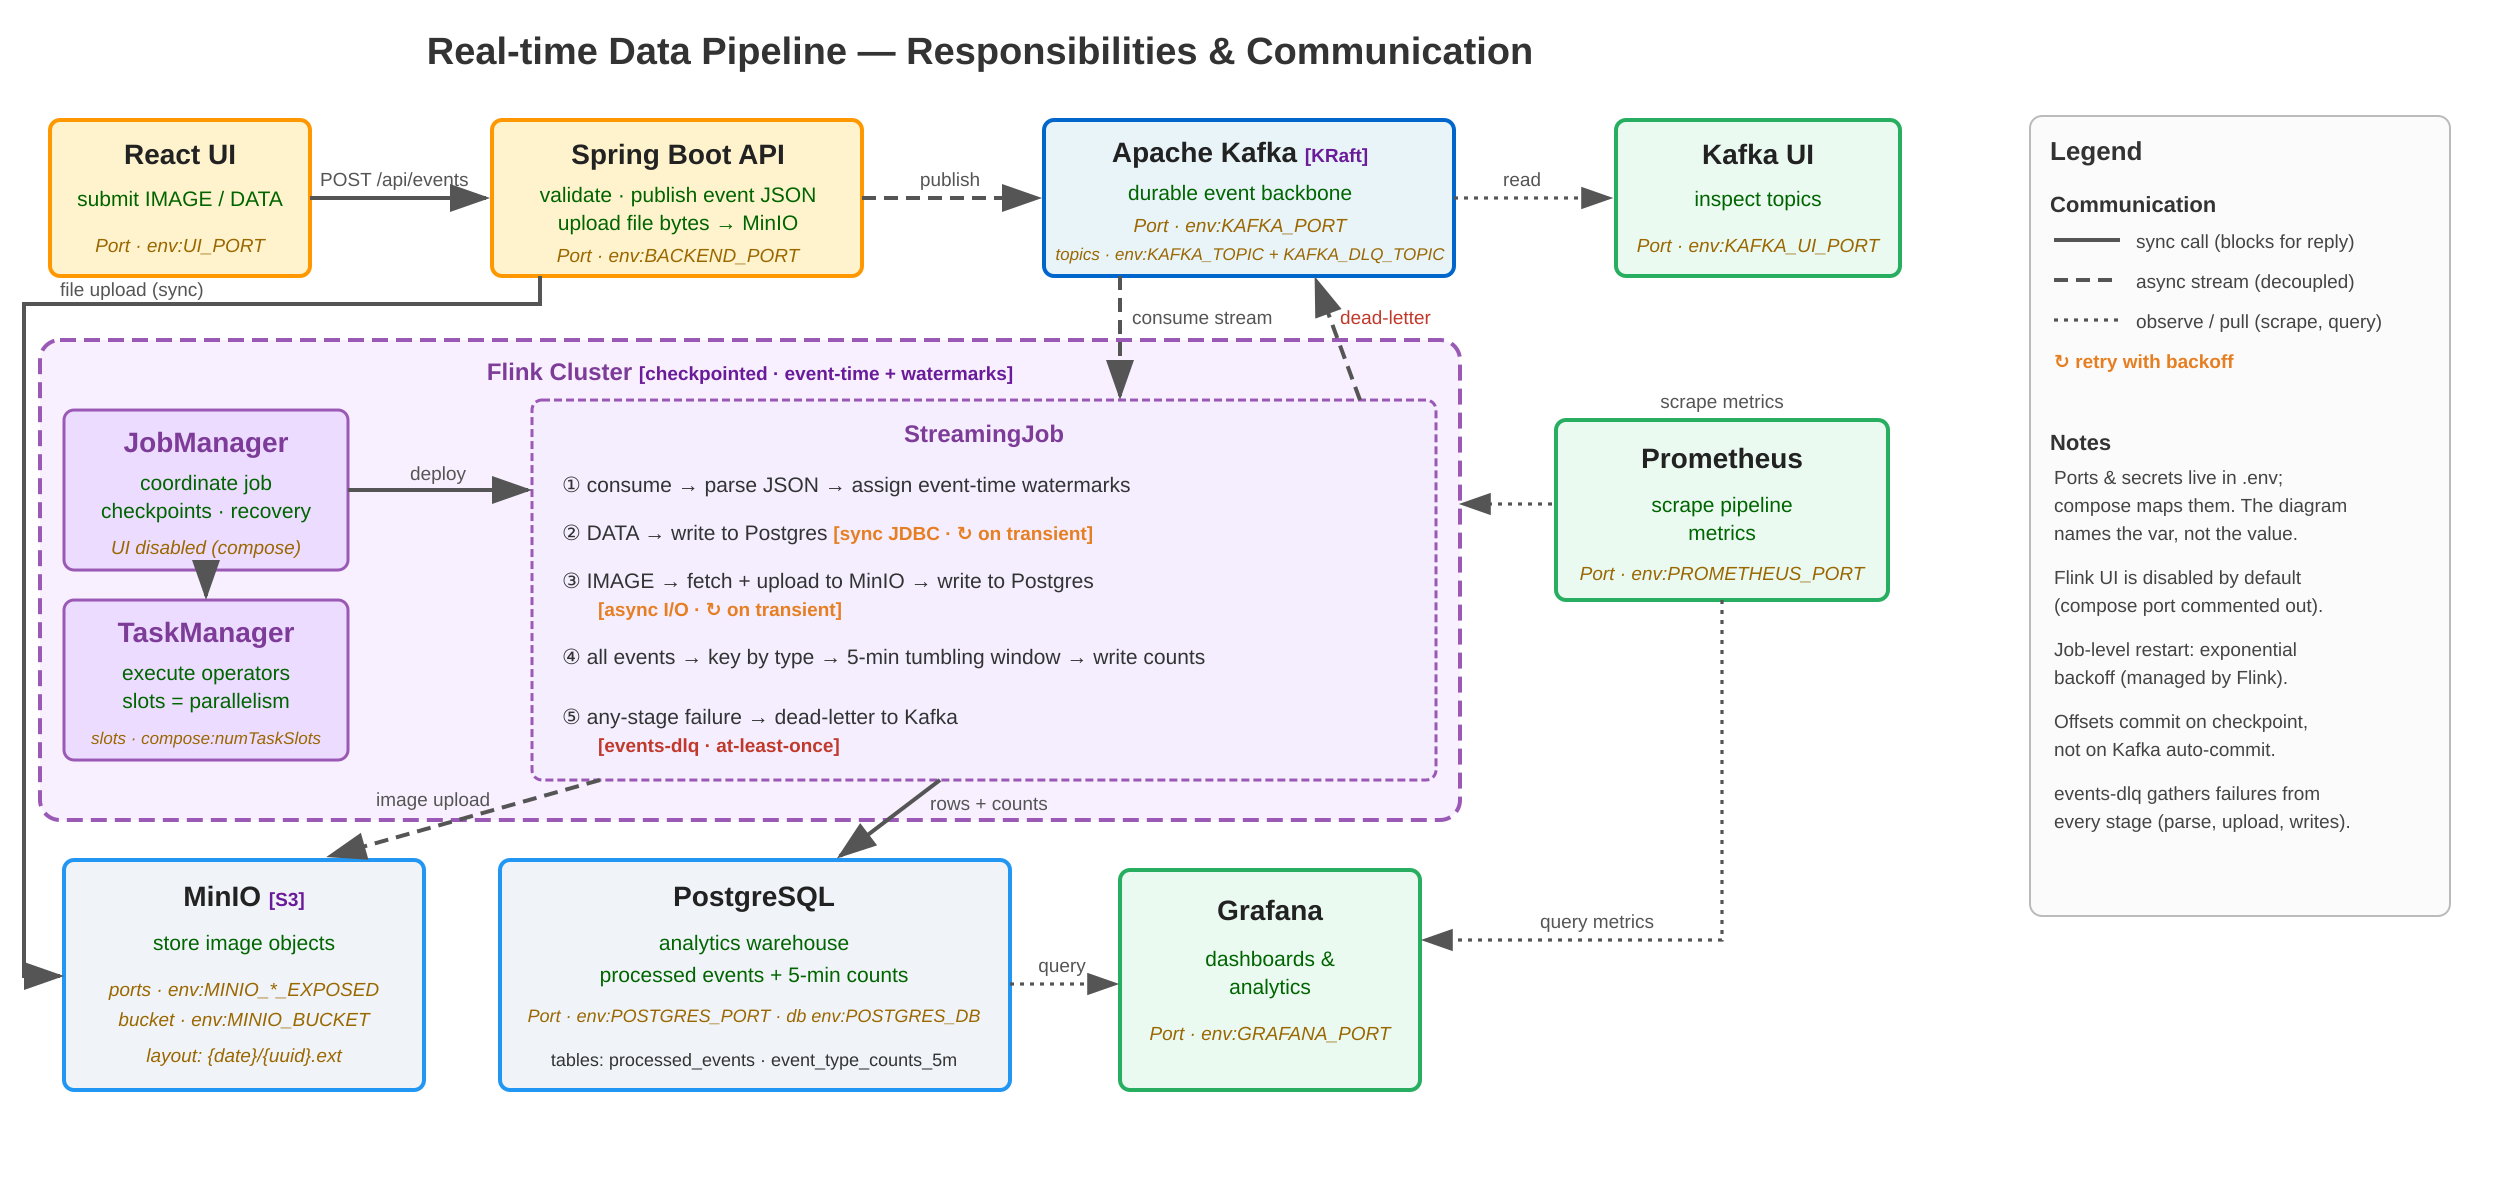
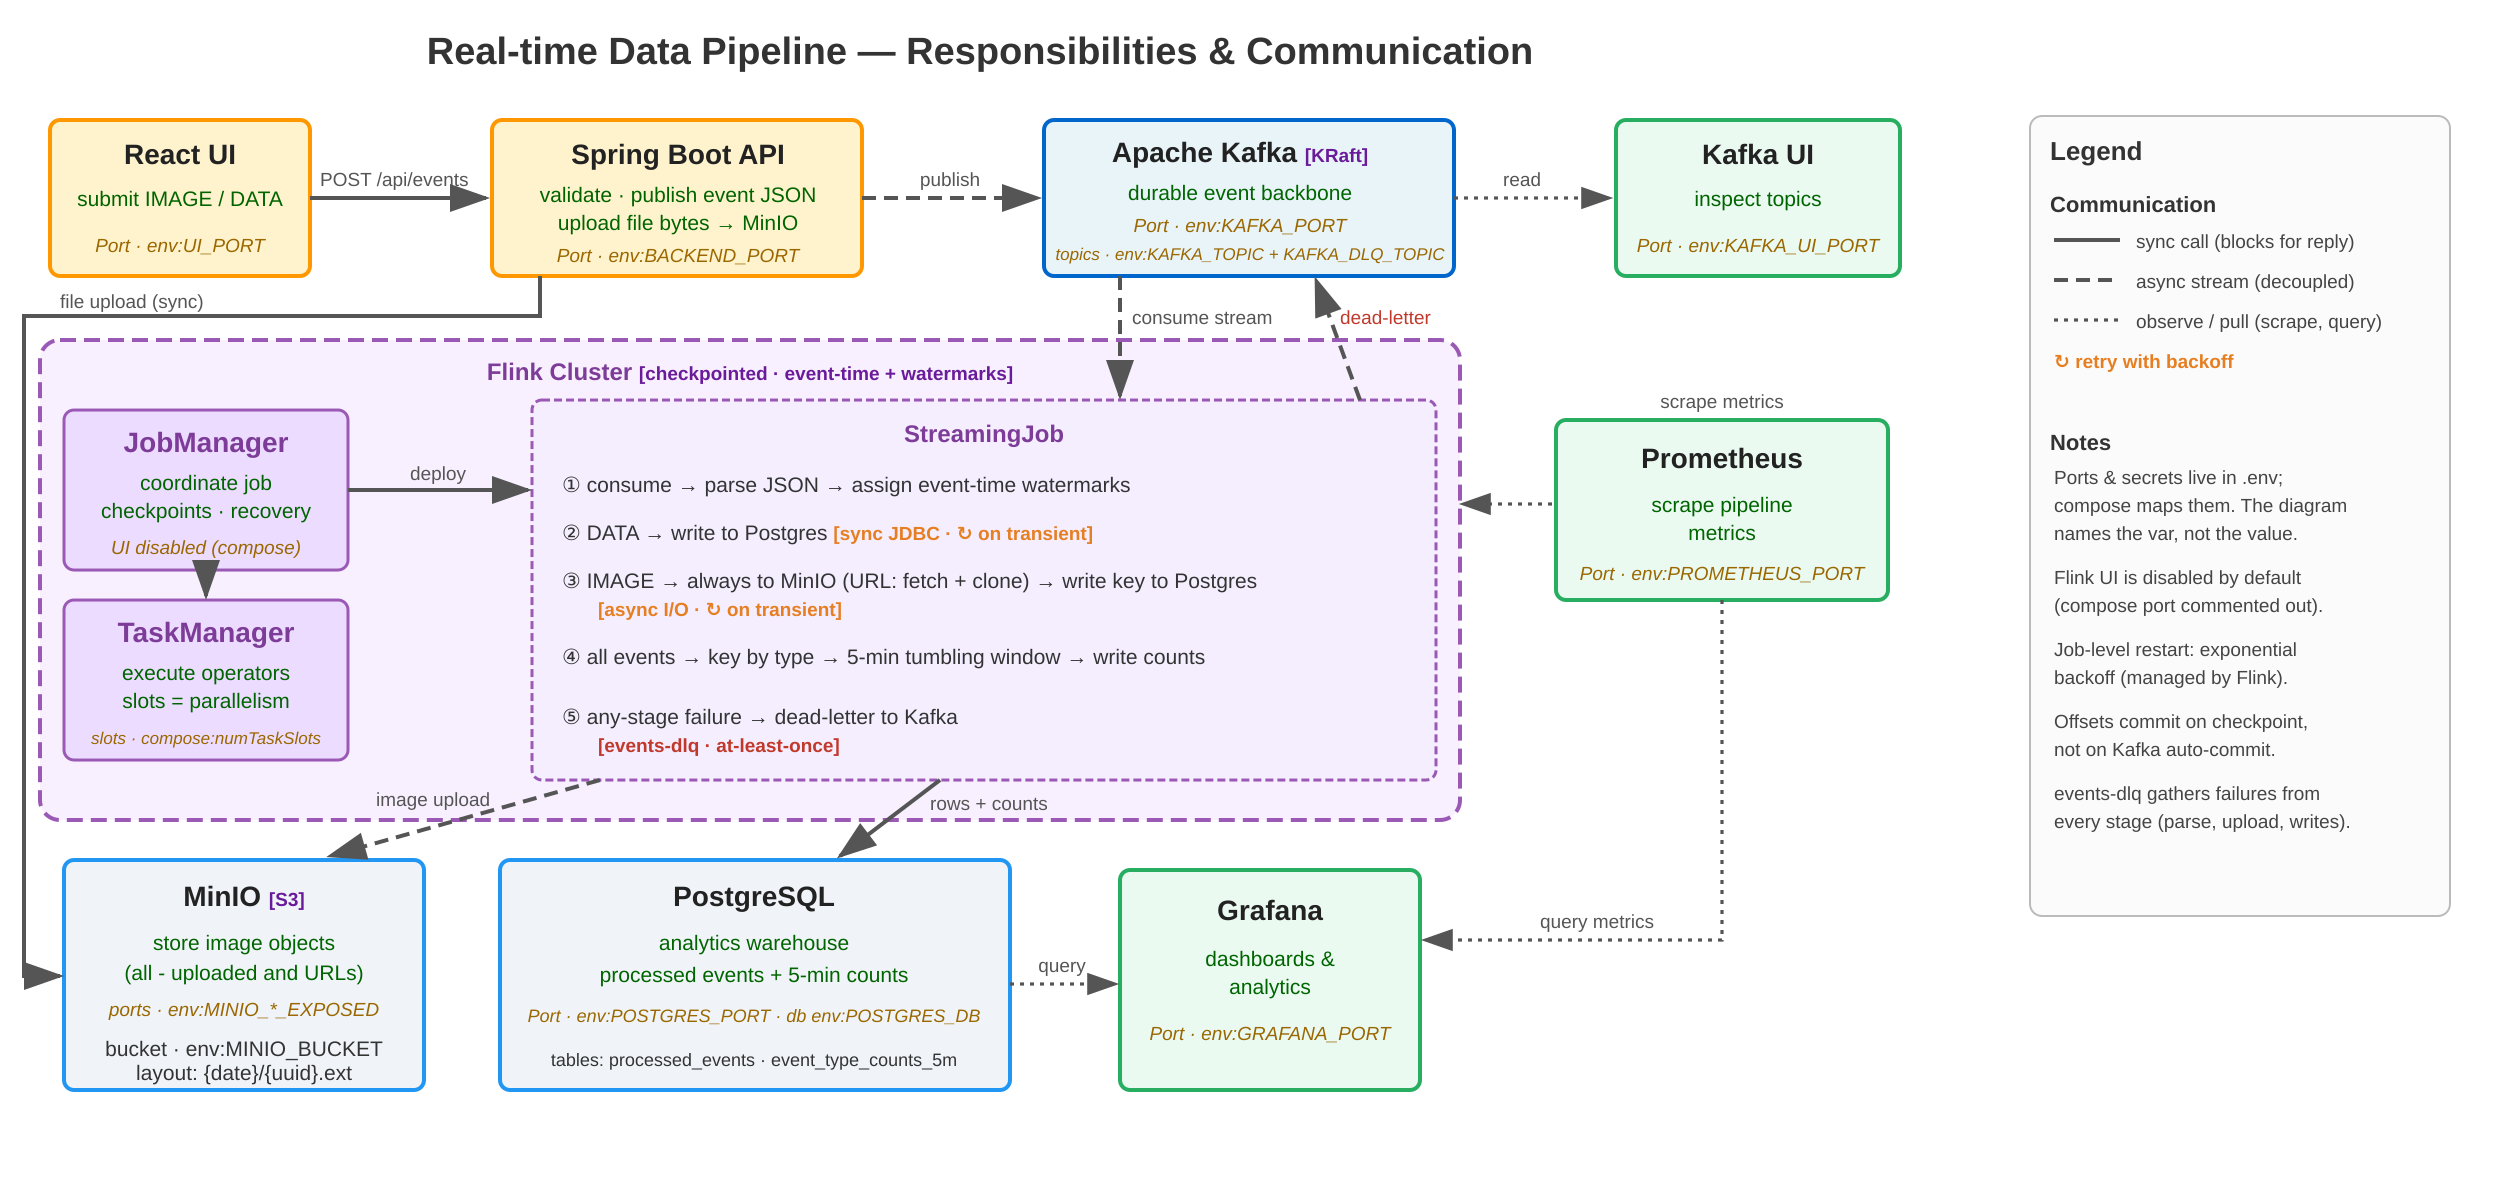
<svg xmlns="http://www.w3.org/2000/svg" viewBox="0 0 1250 600">
  <defs>
    <style>
      .ingestion   { fill: #fff3cd; stroke: #ff9800; stroke-width: 2; }
      .broker      { fill: #e8f4f8; stroke: #0066cc; stroke-width: 2; }
      .flink-region{ fill: #f8f0ff; stroke: #9b59b6; stroke-width: 2; stroke-dasharray: 8,4; }
      .flink-inner { fill: #ecdcff; stroke: #9b59b6; stroke-width: 1.5; }
      .stream-job  { fill: #f5eeff; stroke: #9b59b6; stroke-width: 1.5; stroke-dasharray: 4,2; }
      .sink        { fill: #f0f4f8; stroke: #2196f3; stroke-width: 2; }
      .observ      { fill: #eafaf1; stroke: #27ae60; stroke-width: 2; }
      .legend-box  { fill: #fbfbfb; stroke: #bbb; stroke-width: 1; }

      .big-title   { font-family: Arial, sans-serif; font-size: 19px; font-weight: bold; fill: #333; }
      .box-title   { font-family: Arial, sans-serif; font-size: 14px; font-weight: bold; fill: #222; }
      .resp        { font-family: Arial, sans-serif; font-size: 10.5px; fill: #006400; }
      .cfg         { font-family: Arial, sans-serif; font-size: 9.5px; fill: #9a6700; font-style: italic; }
      .mode        { font-family: Arial, sans-serif; font-size: 9.5px; fill: #6a1b9a; font-weight: bold; }
      .step        { font-family: Arial, sans-serif; font-size: 10.5px; fill: #333; }
      .retry       { font-family: Arial, sans-serif; font-size: 9.5px; fill: #e67e22; font-weight: bold; }
      .alabel      { font-family: Arial, sans-serif; font-size: 9.5px; fill: #555; }
      .region-label{ font-family: Arial, sans-serif; font-size: 12px; font-weight: bold; fill: #7d3c98; }
      .leg-h       { font-family: Arial, sans-serif; font-size: 11px; font-weight: bold; fill: #333; }
      .leg-t       { font-family: Arial, sans-serif; font-size: 9.5px; fill: #444; }

      .sync   { stroke: #555; stroke-width: 2; fill: none; }
      .async  { stroke: #555; stroke-width: 2; fill: none; stroke-dasharray: 7,4; }
      .observe{ stroke: #555; stroke-width: 1.6; fill: none; stroke-dasharray: 2,3; }
    </style>
    <marker id="ah" markerWidth="10" markerHeight="7" refX="9" refY="3.5" orient="auto">
      <polygon points="0 0,10 3.5,0 7" fill="#555" />
    </marker>
  </defs>
  <rect width="1250" height="600" fill="#ffffff" />
  <text x="490" y="32" class="big-title" text-anchor="middle">Real-time Data Pipeline — Responsibilities &amp; Communication</text>
  <rect x="25" y="60" width="130" height="78" class="ingestion" rx="5" />
  <text x="90" y="82" class="box-title" text-anchor="middle">React UI</text>
  <text x="90" y="103" class="resp" text-anchor="middle">submit IMAGE / DATA</text>
  <text x="90" y="126" class="cfg" text-anchor="middle">Port · env:UI_PORT</text>
  <rect x="246" y="60" width="185" height="78" class="ingestion" rx="5" />
  <text x="339" y="82" class="box-title" text-anchor="middle">Spring Boot API</text>
  <text x="339" y="101" class="resp" text-anchor="middle">validate · publish event JSON</text>
  <text x="339" y="115" class="resp" text-anchor="middle">upload file bytes → MinIO</text>
  <text x="339" y="131" class="cfg" text-anchor="middle">Port · env:BACKEND_PORT</text>
  <rect x="522" y="60" width="205" height="78" class="broker" rx="5" />
  <text x="620" y="81" class="box-title" text-anchor="middle">Apache Kafka <tspan class="mode">[KRaft]</tspan>
  </text>
  <text x="620" y="100" class="resp" text-anchor="middle">durable event backbone</text>
  <text x="620" y="116" class="cfg" text-anchor="middle">Port · env:KAFKA_PORT</text>
  <text x="625" y="130" class="cfg" text-anchor="middle" style="font-size: 8.5px;">topics · env:KAFKA_TOPIC + KAFKA_DLQ_TOPIC</text>
  <rect x="808" y="60" width="142" height="78" class="observ" rx="5" />
  <text x="879" y="82" class="box-title" text-anchor="middle">Kafka UI</text>
  <text x="879" y="103" class="resp" text-anchor="middle">inspect topics</text>
  <text x="879" y="126" class="cfg" text-anchor="middle">Port · env:KAFKA_UI_PORT</text>
  <rect x="20" y="170" width="710" height="240" class="flink-region" rx="10" />
  <text x="375" y="190" class="region-label" text-anchor="middle">Flink Cluster <tspan class="mode">[checkpointed · event-time + watermarks]</tspan>
  </text>
  <rect x="32" y="205" width="142" height="80" class="flink-inner" rx="5" />
  <text x="103" y="226" class="box-title" text-anchor="middle" style="fill: #7d3c98;">JobManager</text>
  <text x="103" y="245" class="resp" text-anchor="middle">coordinate job</text>
  <text x="103" y="259" class="resp" text-anchor="middle">checkpoints · recovery</text>
  <text x="103" y="277" class="cfg" text-anchor="middle">UI disabled (compose)</text>
  <rect x="32" y="300" width="142" height="80" class="flink-inner" rx="5" />
  <text x="103" y="321" class="box-title" text-anchor="middle" style="fill: #7d3c98;">TaskManager</text>
  <text x="103" y="340" class="resp" text-anchor="middle">execute operators</text>
  <text x="103" y="354" class="resp" text-anchor="middle">slots = parallelism</text>
  <text x="103" y="372" class="cfg" text-anchor="middle" style="font-size: 8.5px;">slots · compose:numTaskSlots</text>
  <rect x="266" y="200" width="452" height="190" class="stream-job" rx="5" />
  <text x="492" y="221" class="region-label" text-anchor="middle" style="font-size: 12px;">StreamingJob</text>
  <text x="281" y="246" class="step">① consume → parse JSON → assign event-time watermarks</text>
  <text x="281" y="270" class="step">② DATA → write to Postgres   <tspan class="retry">[sync JDBC · ↻ on transient]</tspan>
  </text>
-   <text x="281" y="294" class="step">③ IMAGE → fetch + upload to MinIO → write to Postgres</text>
+   <text x="281" y="294" class="step">③ IMAGE → always to MinIO (URL: fetch + clone) → write key to Postgres</text>
  <text x="299" y="308" class="retry">[async I/O · ↻ on transient]</text>
  <text x="281" y="332" class="step">④ all events → key by type → 5-min tumbling window → write counts</text>
  <text x="281" y="362" class="step">⑤ any-stage failure → dead-letter to Kafka</text>
  <text x="299" y="376" class="retry" style="fill: #c0392b;">[events-dlq · at-least-once]</text>
  <rect x="778" y="210" width="166" height="90" class="observ" rx="5" />
  <text x="861" y="234" class="box-title" text-anchor="middle">Prometheus</text>
  <text x="861" y="256" class="resp" text-anchor="middle">scrape pipeline</text>
  <text x="861" y="270" class="resp" text-anchor="middle">metrics</text>
  <text x="861" y="290" class="cfg" text-anchor="middle">Port · env:PROMETHEUS_PORT</text>
  <rect x="32" y="430" width="180" height="115" class="sink" rx="5" />
  <text x="122" y="453" class="box-title" text-anchor="middle">MinIO <tspan class="mode">[S3]</tspan>
  </text>
  <text x="122" y="475" class="resp" text-anchor="middle">store image objects</text>
-   <text x="122" y="498" class="cfg" text-anchor="middle">ports · env:MINIO_*_EXPOSED</text>
-   <text x="122" y="513" class="cfg" text-anchor="middle">bucket · env:MINIO_BUCKET</text>
-   <text x="122" y="531" class="cfg" text-anchor="middle">layout: {date}/{uuid}.ext</text>
+   <text x="122" y="490" class="resp" text-anchor="middle">(all - uploaded and URLs)</text>
+   <text x="122" y="508" class="cfg" text-anchor="middle">ports · env:MINIO_*_EXPOSED</text>
+   <text x="122" y="528" class="step" text-anchor="middle">bucket · env:MINIO_BUCKET</text>
+   <text x="122" y="540" class="step" text-anchor="middle">layout: {date}/{uuid}.ext</text>
  <rect x="250" y="430" width="255" height="115" class="sink" rx="5" />
  <text x="377" y="453" class="box-title" text-anchor="middle">PostgreSQL</text>
  <text x="377" y="475" class="resp" text-anchor="middle">analytics warehouse</text>
  <text x="377" y="491" class="resp" text-anchor="middle">processed events + 5-min counts</text>
  <text x="377" y="511" class="cfg" text-anchor="middle" style="font-size: 9px;">Port · env:POSTGRES_PORT · db env:POSTGRES_DB</text>
  <text x="377" y="533" class="step" text-anchor="middle" style="font-size: 9px;">tables: processed_events · event_type_counts_5m</text>
  <rect x="560" y="435" width="150" height="110" class="observ" rx="5" />
  <text x="635" y="460" class="box-title" text-anchor="middle">Grafana</text>
  <text x="635" y="483" class="resp" text-anchor="middle">dashboards &amp;</text>
  <text x="635" y="497" class="resp" text-anchor="middle">analytics</text>
  <text x="635" y="520" class="cfg" text-anchor="middle">Port · env:GRAFANA_PORT</text>
  <path d="M 155 99 L 243 99" class="sync" marker-end="url(#ah)" />
  <text x="160" y="93" class="alabel">POST /api/events</text>
  <path d="M 431 99 L 519 99" class="async" marker-end="url(#ah)" />
  <text x="475" y="93" class="alabel" text-anchor="middle">publish</text>
  <path d="M 727 99 L 805 99" class="observe" marker-end="url(#ah)" />
  <text x="761" y="93" class="alabel" text-anchor="middle">read</text>
  <path d="M 560 138 L 560 198" class="async" marker-end="url(#ah)" />
  <text x="566" y="162" class="alabel">consume stream</text>
  <path d="M 680 200 L 658 140" class="async" marker-end="url(#ah)" />
  <text x="670" y="162" class="alabel" style="fill: #c0392b;">dead-letter</text>
-   <path d="M 270 138 L 270 152 L 12 152 L 12 488 L 30 488" class="sync" marker-end="url(#ah)" />
-   <text x="30" y="148" class="alabel">file upload (sync)</text>
+   <path d="M 270 138 L 270 158 L 12 158 L 12 488 L 30 488" class="sync" marker-end="url(#ah)" />
+   <text x="30" y="154" class="alabel">file upload (sync)</text>
  <path d="M 300 390 L 165 428" class="async" marker-end="url(#ah)" />
  <text x="188" y="403" class="alabel">image upload</text>
  <path d="M 470 390 L 420 428" class="sync" marker-end="url(#ah)" />
  <text x="465" y="405" class="alabel">rows + counts</text>
  <path d="M 776 252 L 731 252" class="observe" marker-end="url(#ah)" />
  <text x="861" y="204" class="alabel" text-anchor="middle">scrape metrics</text>
  <path d="M 505 492 L 558 492" class="observe" marker-end="url(#ah)" />
  <text x="531" y="486" class="alabel" text-anchor="middle">query</text>
  <path d="M 861 300 L 861 470 L 712 470" class="observe" marker-end="url(#ah)" />
  <text x="770" y="464" class="alabel">query metrics</text>
  <path d="M 103 285 L 103 298" class="sync" marker-end="url(#ah)" />
  <path d="M 174 245 L 264 245" class="sync" marker-end="url(#ah)" />
  <text x="219" y="240" class="alabel" text-anchor="middle">deploy</text>
  <rect x="1015" y="58" width="210" height="400" class="legend-box" rx="6" />
  <text x="1025" y="80" class="leg-h" style="font-size: 13px;">Legend</text>
  <text x="1025" y="106" class="leg-h">Communication</text>
  <path d="M 1027 120 L 1060 120" class="sync" />
  <text x="1068" y="124" class="leg-t">sync call (blocks for reply)</text>
  <path d="M 1027 140 L 1060 140" class="async" />
  <text x="1068" y="144" class="leg-t">async stream (decoupled)</text>
  <path d="M 1027 160 L 1060 160" class="observe" />
  <text x="1068" y="164" class="leg-t">observe / pull (scrape, query)</text>
  <text x="1027" y="184" class="leg-t" style="font-weight: bold; fill: #e67e22;">↻  retry with backoff</text>
  <text x="1025" y="225" class="leg-h">Notes</text>
  <text x="1027" y="242" class="leg-t">Ports &amp; secrets live in .env;</text>
  <text x="1027" y="256" class="leg-t">compose maps them. The diagram</text>
  <text x="1027" y="270" class="leg-t">names the var, not the value.</text>
  <text x="1027" y="292" class="leg-t">Flink UI is disabled by default</text>
  <text x="1027" y="306" class="leg-t">(compose port commented out).</text>
  <text x="1027" y="328" class="leg-t">Job-level restart: exponential</text>
  <text x="1027" y="342" class="leg-t">backoff (managed by Flink).</text>
  <text x="1027" y="364" class="leg-t">Offsets commit on checkpoint,</text>
  <text x="1027" y="378" class="leg-t">not on Kafka auto-commit.</text>
  <text x="1027" y="400" class="leg-t">events-dlq gathers failures from</text>
  <text x="1027" y="414" class="leg-t">every stage (parse, upload, writes).</text>
</svg>
